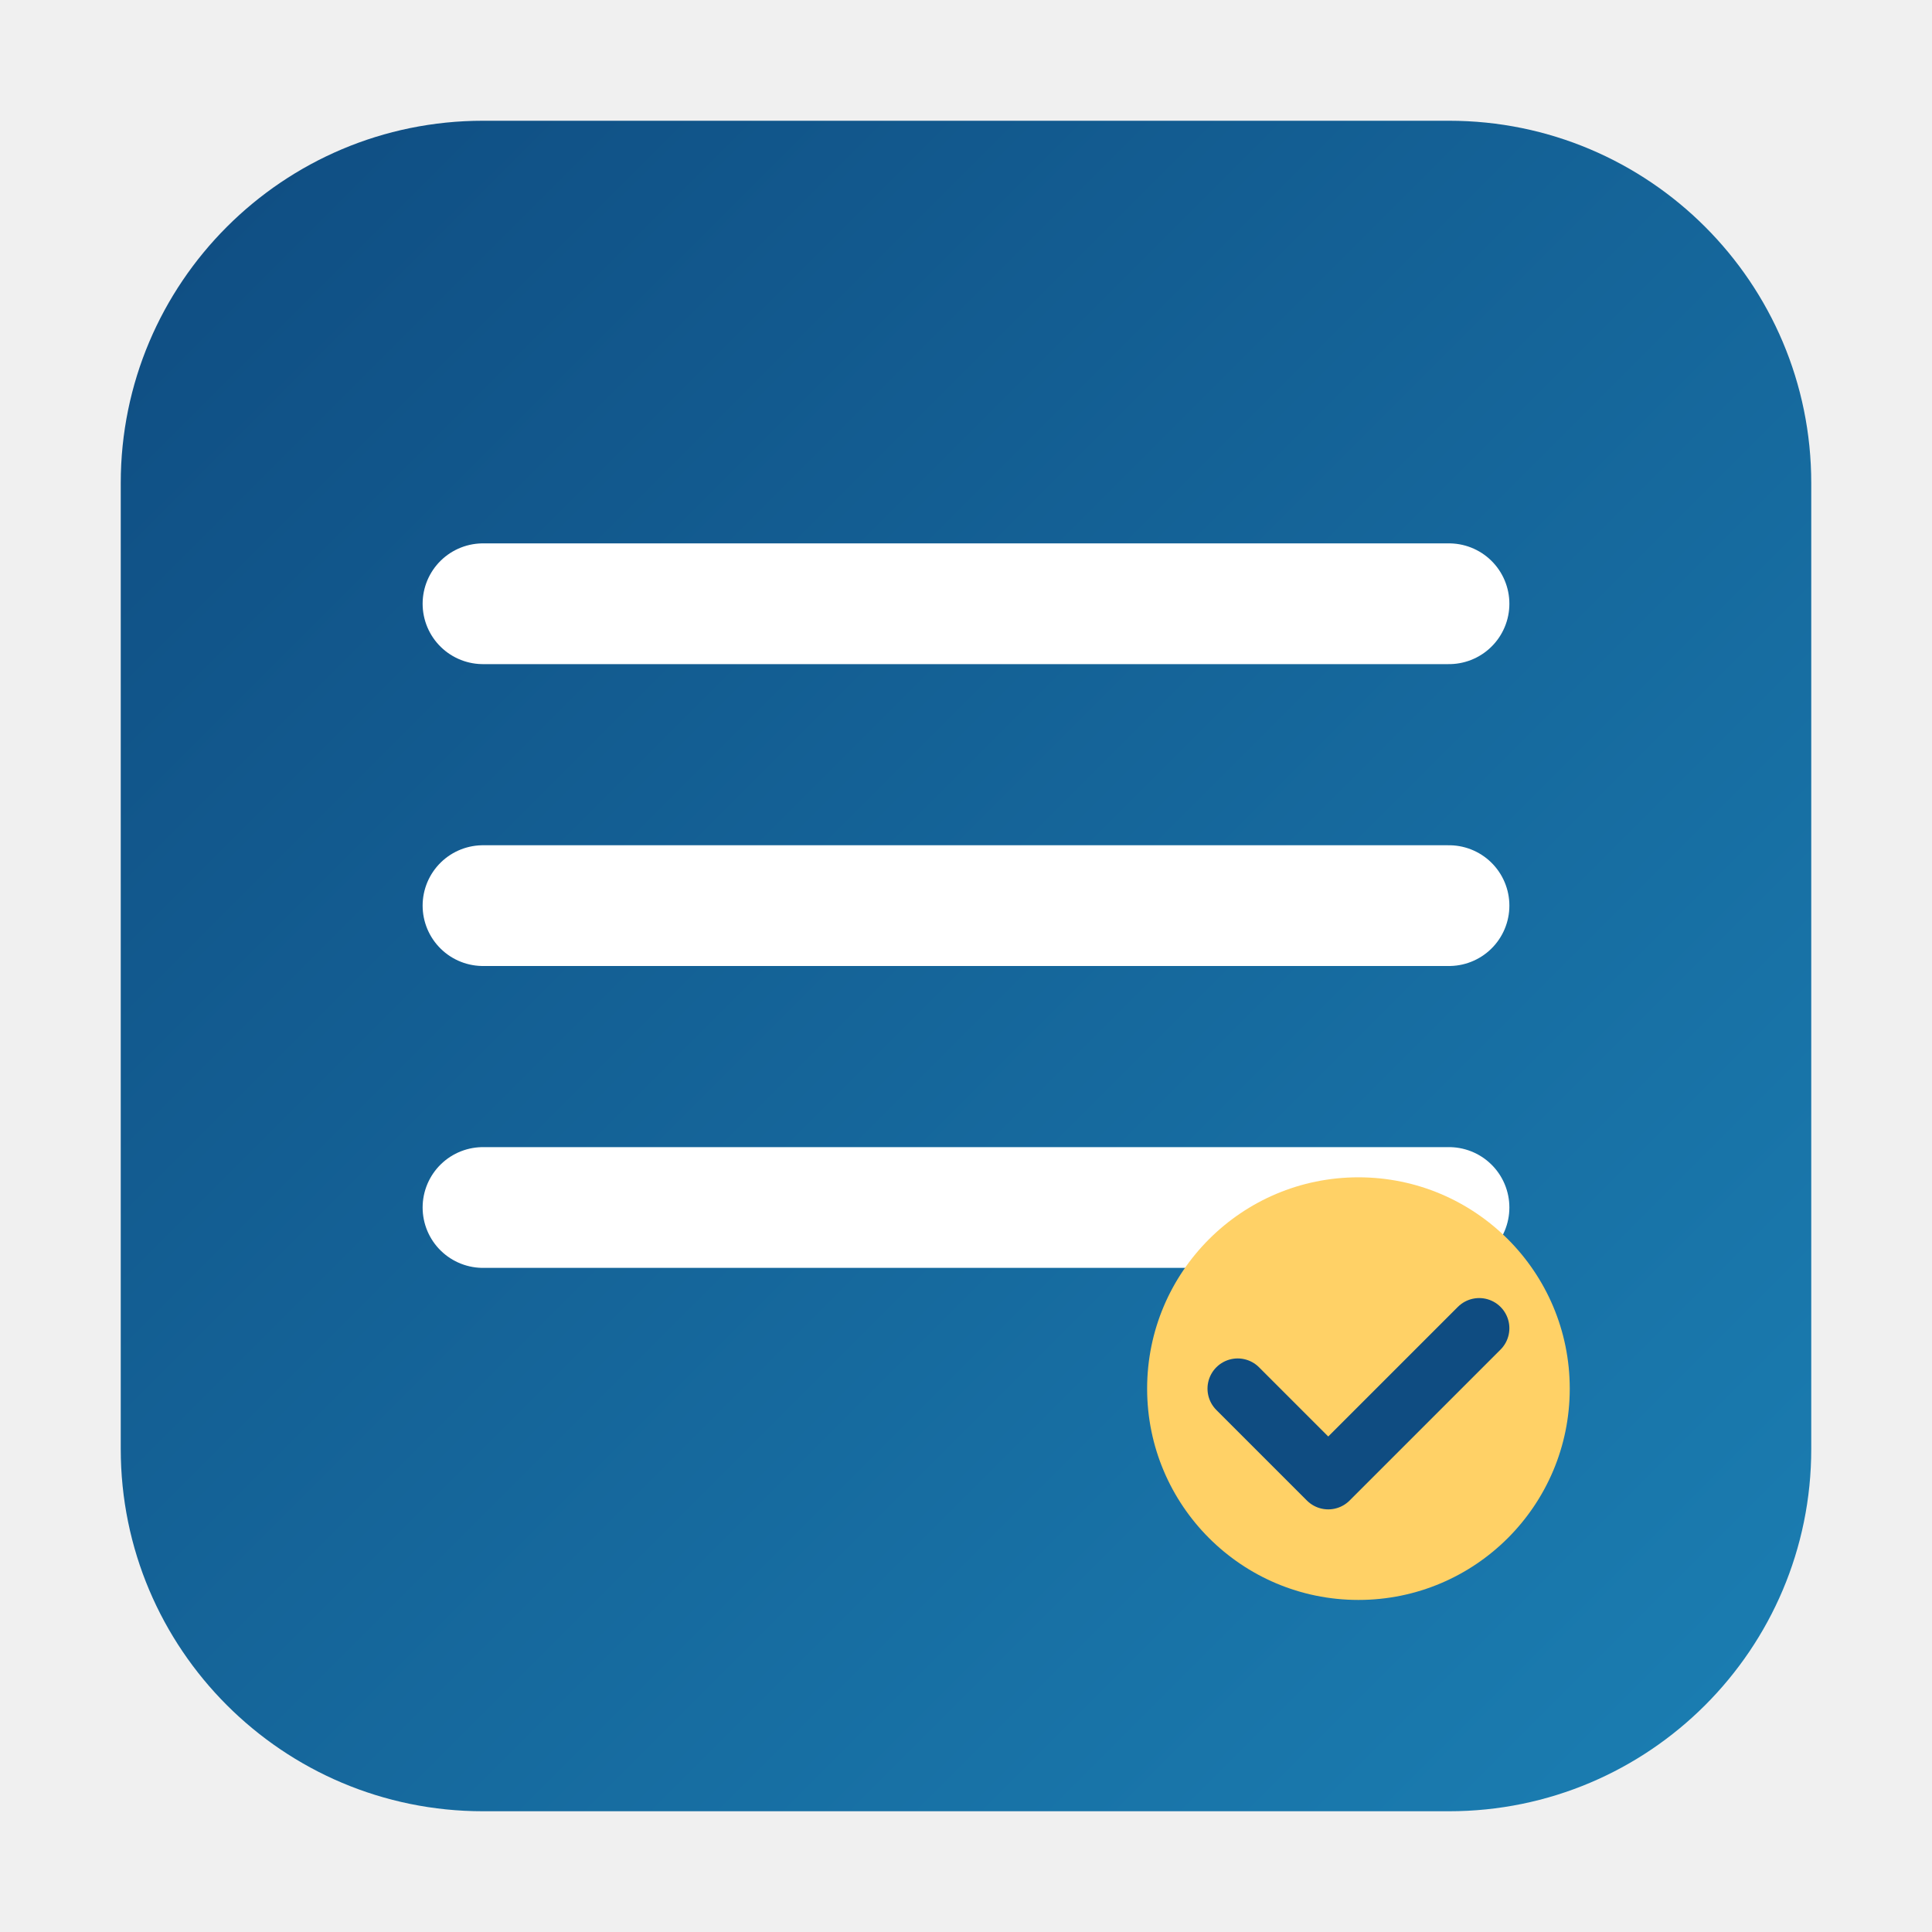
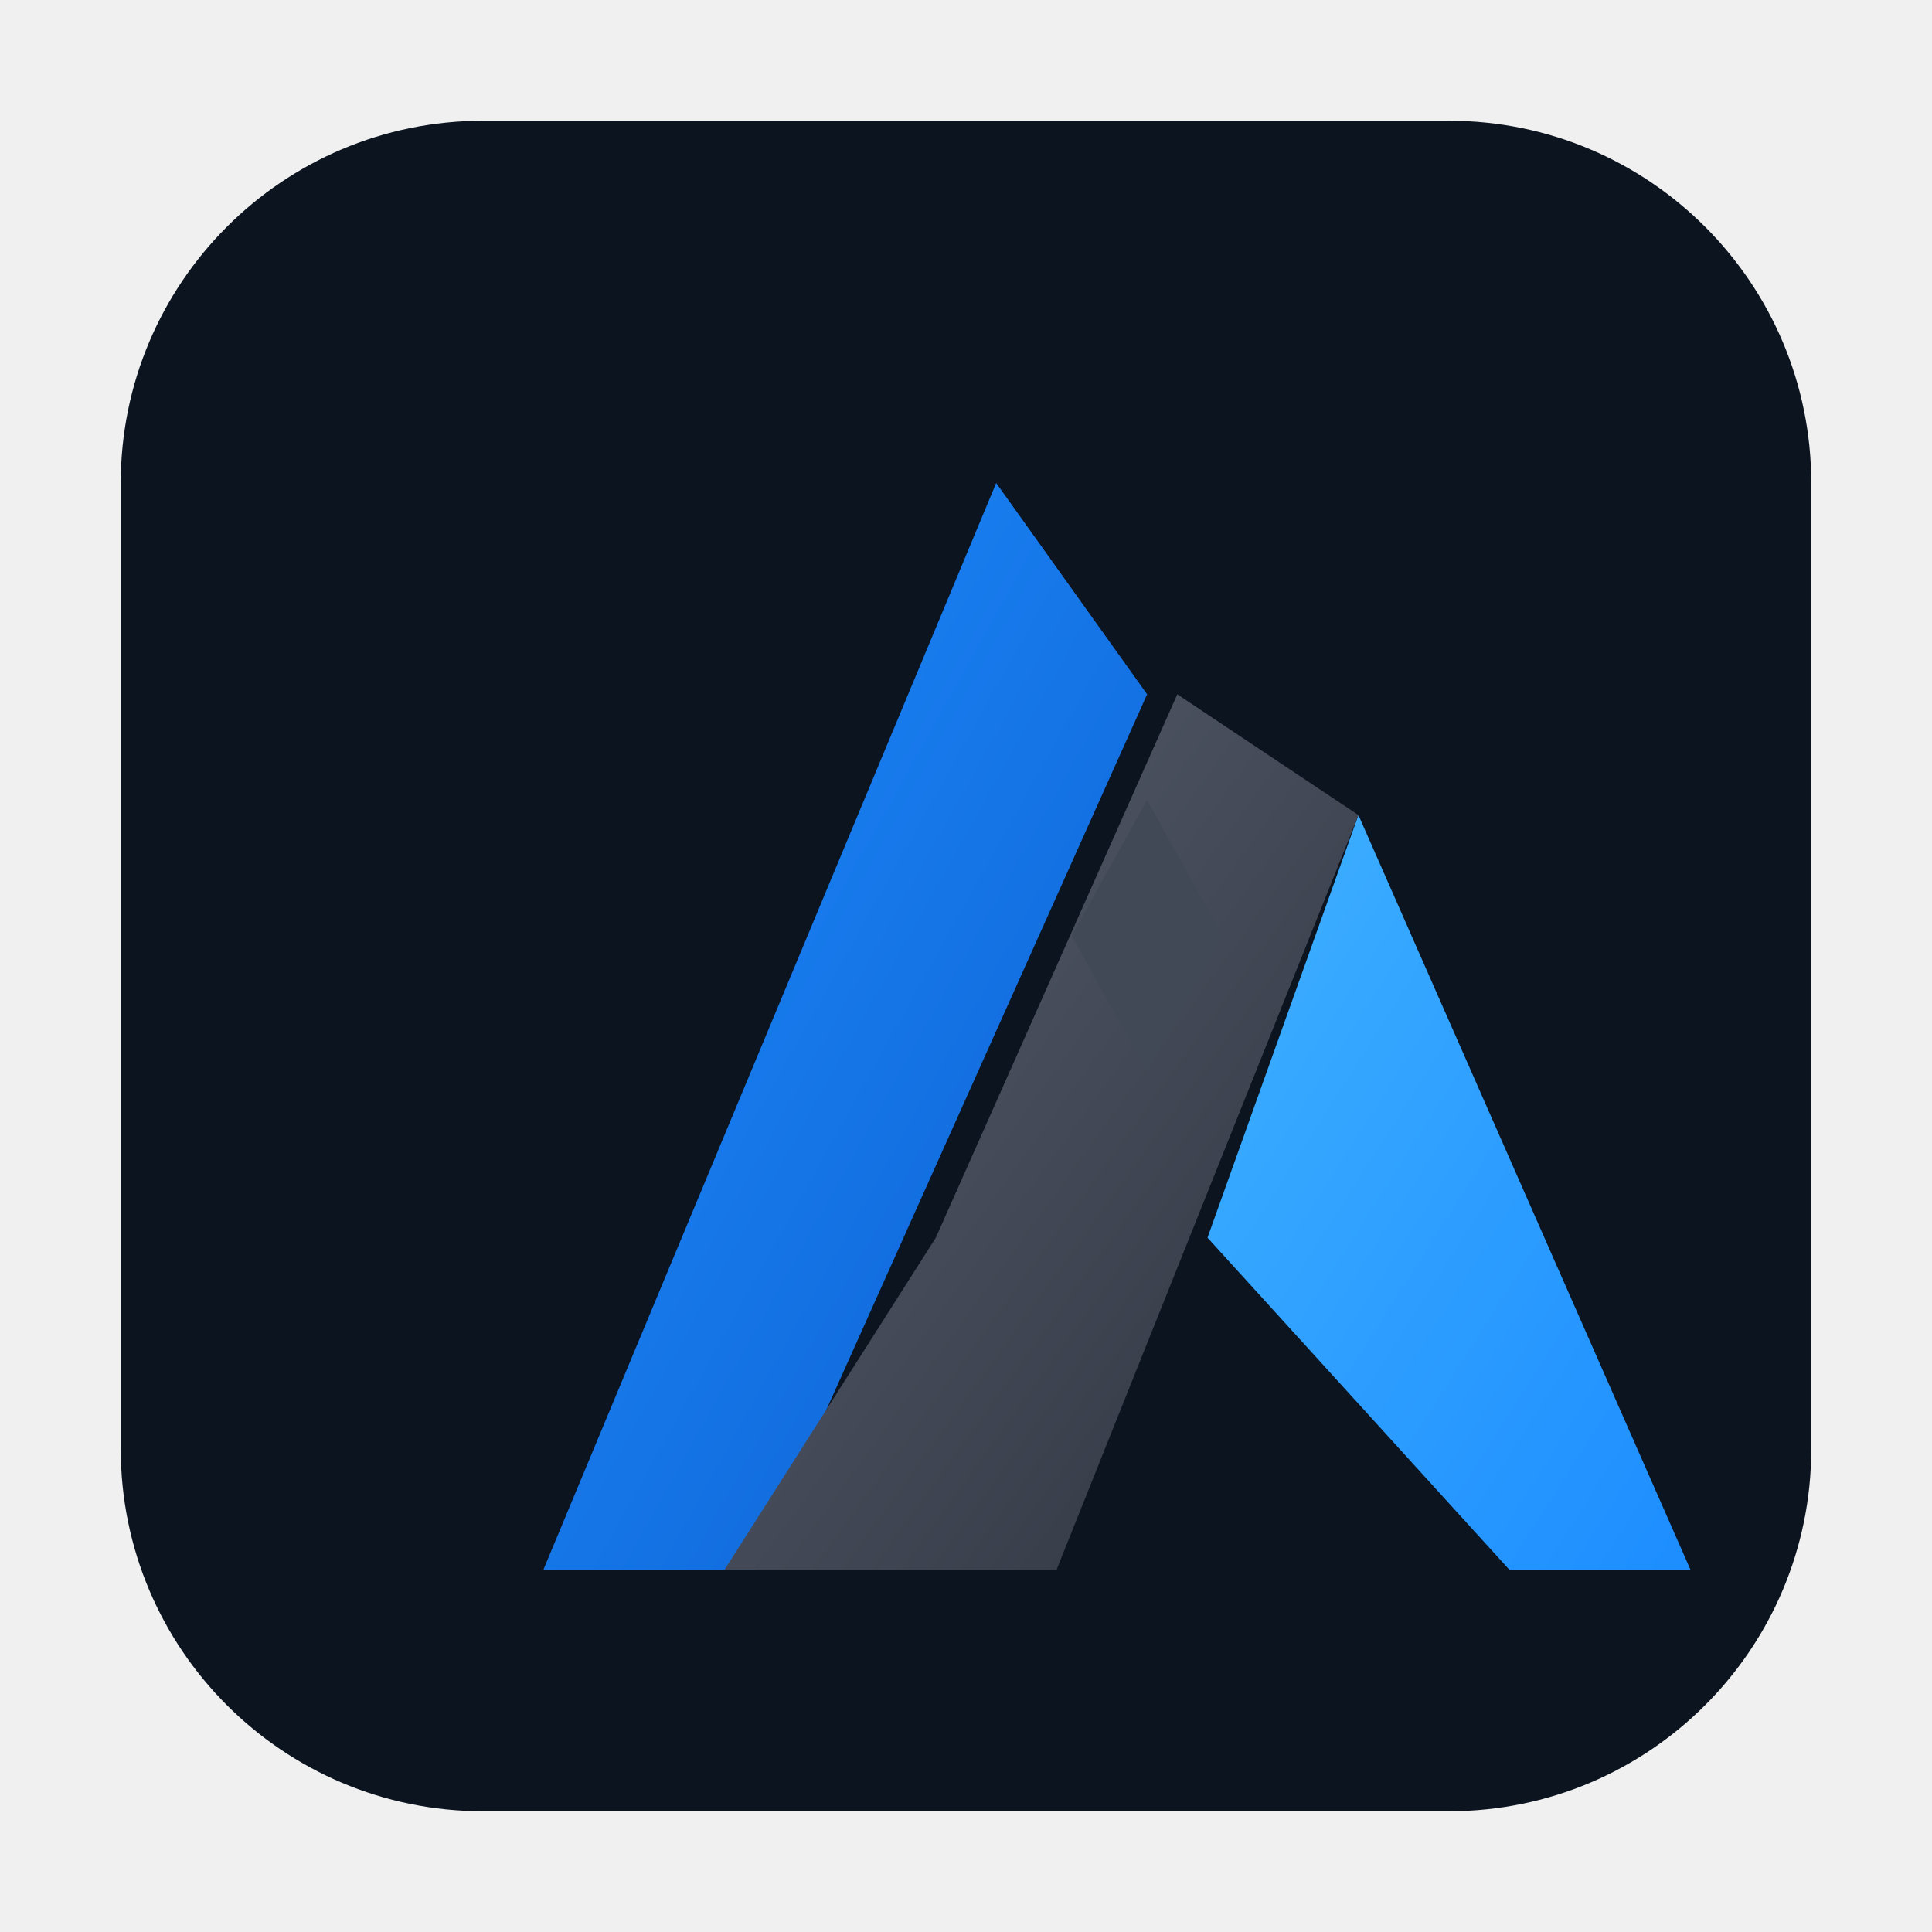
<svg xmlns="http://www.w3.org/2000/svg" viewBox="0 0 64 64" role="img" aria-label="Accountant Portal favicon">
  <defs>
-     <linearGradient id="g" x1="0" y1="0" x2="1" y2="1">
-       <stop offset="0%" stop-color="#0f4c81" />
-       <stop offset="100%" stop-color="#1b7fb3" />
+     <linearGradient id="fw1" x1="0" y1="0" x2="1" y2="1">
+       <stop offset="0%" stop-color="#1d8dff" />
+       <stop offset="100%" stop-color="#0e5fd0" />
+     </linearGradient>
+     <linearGradient id="fw2" x1="0" y1="0" x2="1" y2="1">
+       <stop offset="0%" stop-color="#3fb1ff" />
+       <stop offset="100%" stop-color="#1d8dff" />
+     </linearGradient>
+     <linearGradient id="fw3" x1="0" y1="0" x2="1" y2="1">
+       <stop offset="0%" stop-color="#585f6d" />
+       <stop offset="100%" stop-color="#2f3440" />
    </linearGradient>
  </defs>
-   <rect x="4" y="4" width="56" height="56" rx="12" fill="url(#g)" />
-   <path d="M16 40h32M16 30h32M16 20h32" stroke="#fff" stroke-width="4" stroke-linecap="round" />
-   <circle cx="45" cy="46" r="7" fill="#ffd166" />
-   <path d="M41 46l3 3 5-5" fill="none" stroke="#0f4c81" stroke-width="2" stroke-linecap="round" stroke-linejoin="round" />
+   <rect x="4" y="4" width="56" height="56" rx="12" fill="#0c1420" />
+   <path d="M18 52 L33 16 L38 23 L25 52 Z" fill="url(#fw1)" />
+   <path d="M40 41 L50 52 L56 52 L45 27 Z" fill="url(#fw2)" />
+   <path d="M24 52 L35 52 L45 27 L39 23 L31 41 Z" fill="url(#fw3)" />
+   <path d="M35.5 31 L38 26.5 L40.5 31 L38 35.5 Z" fill="#414957" />
</svg>
